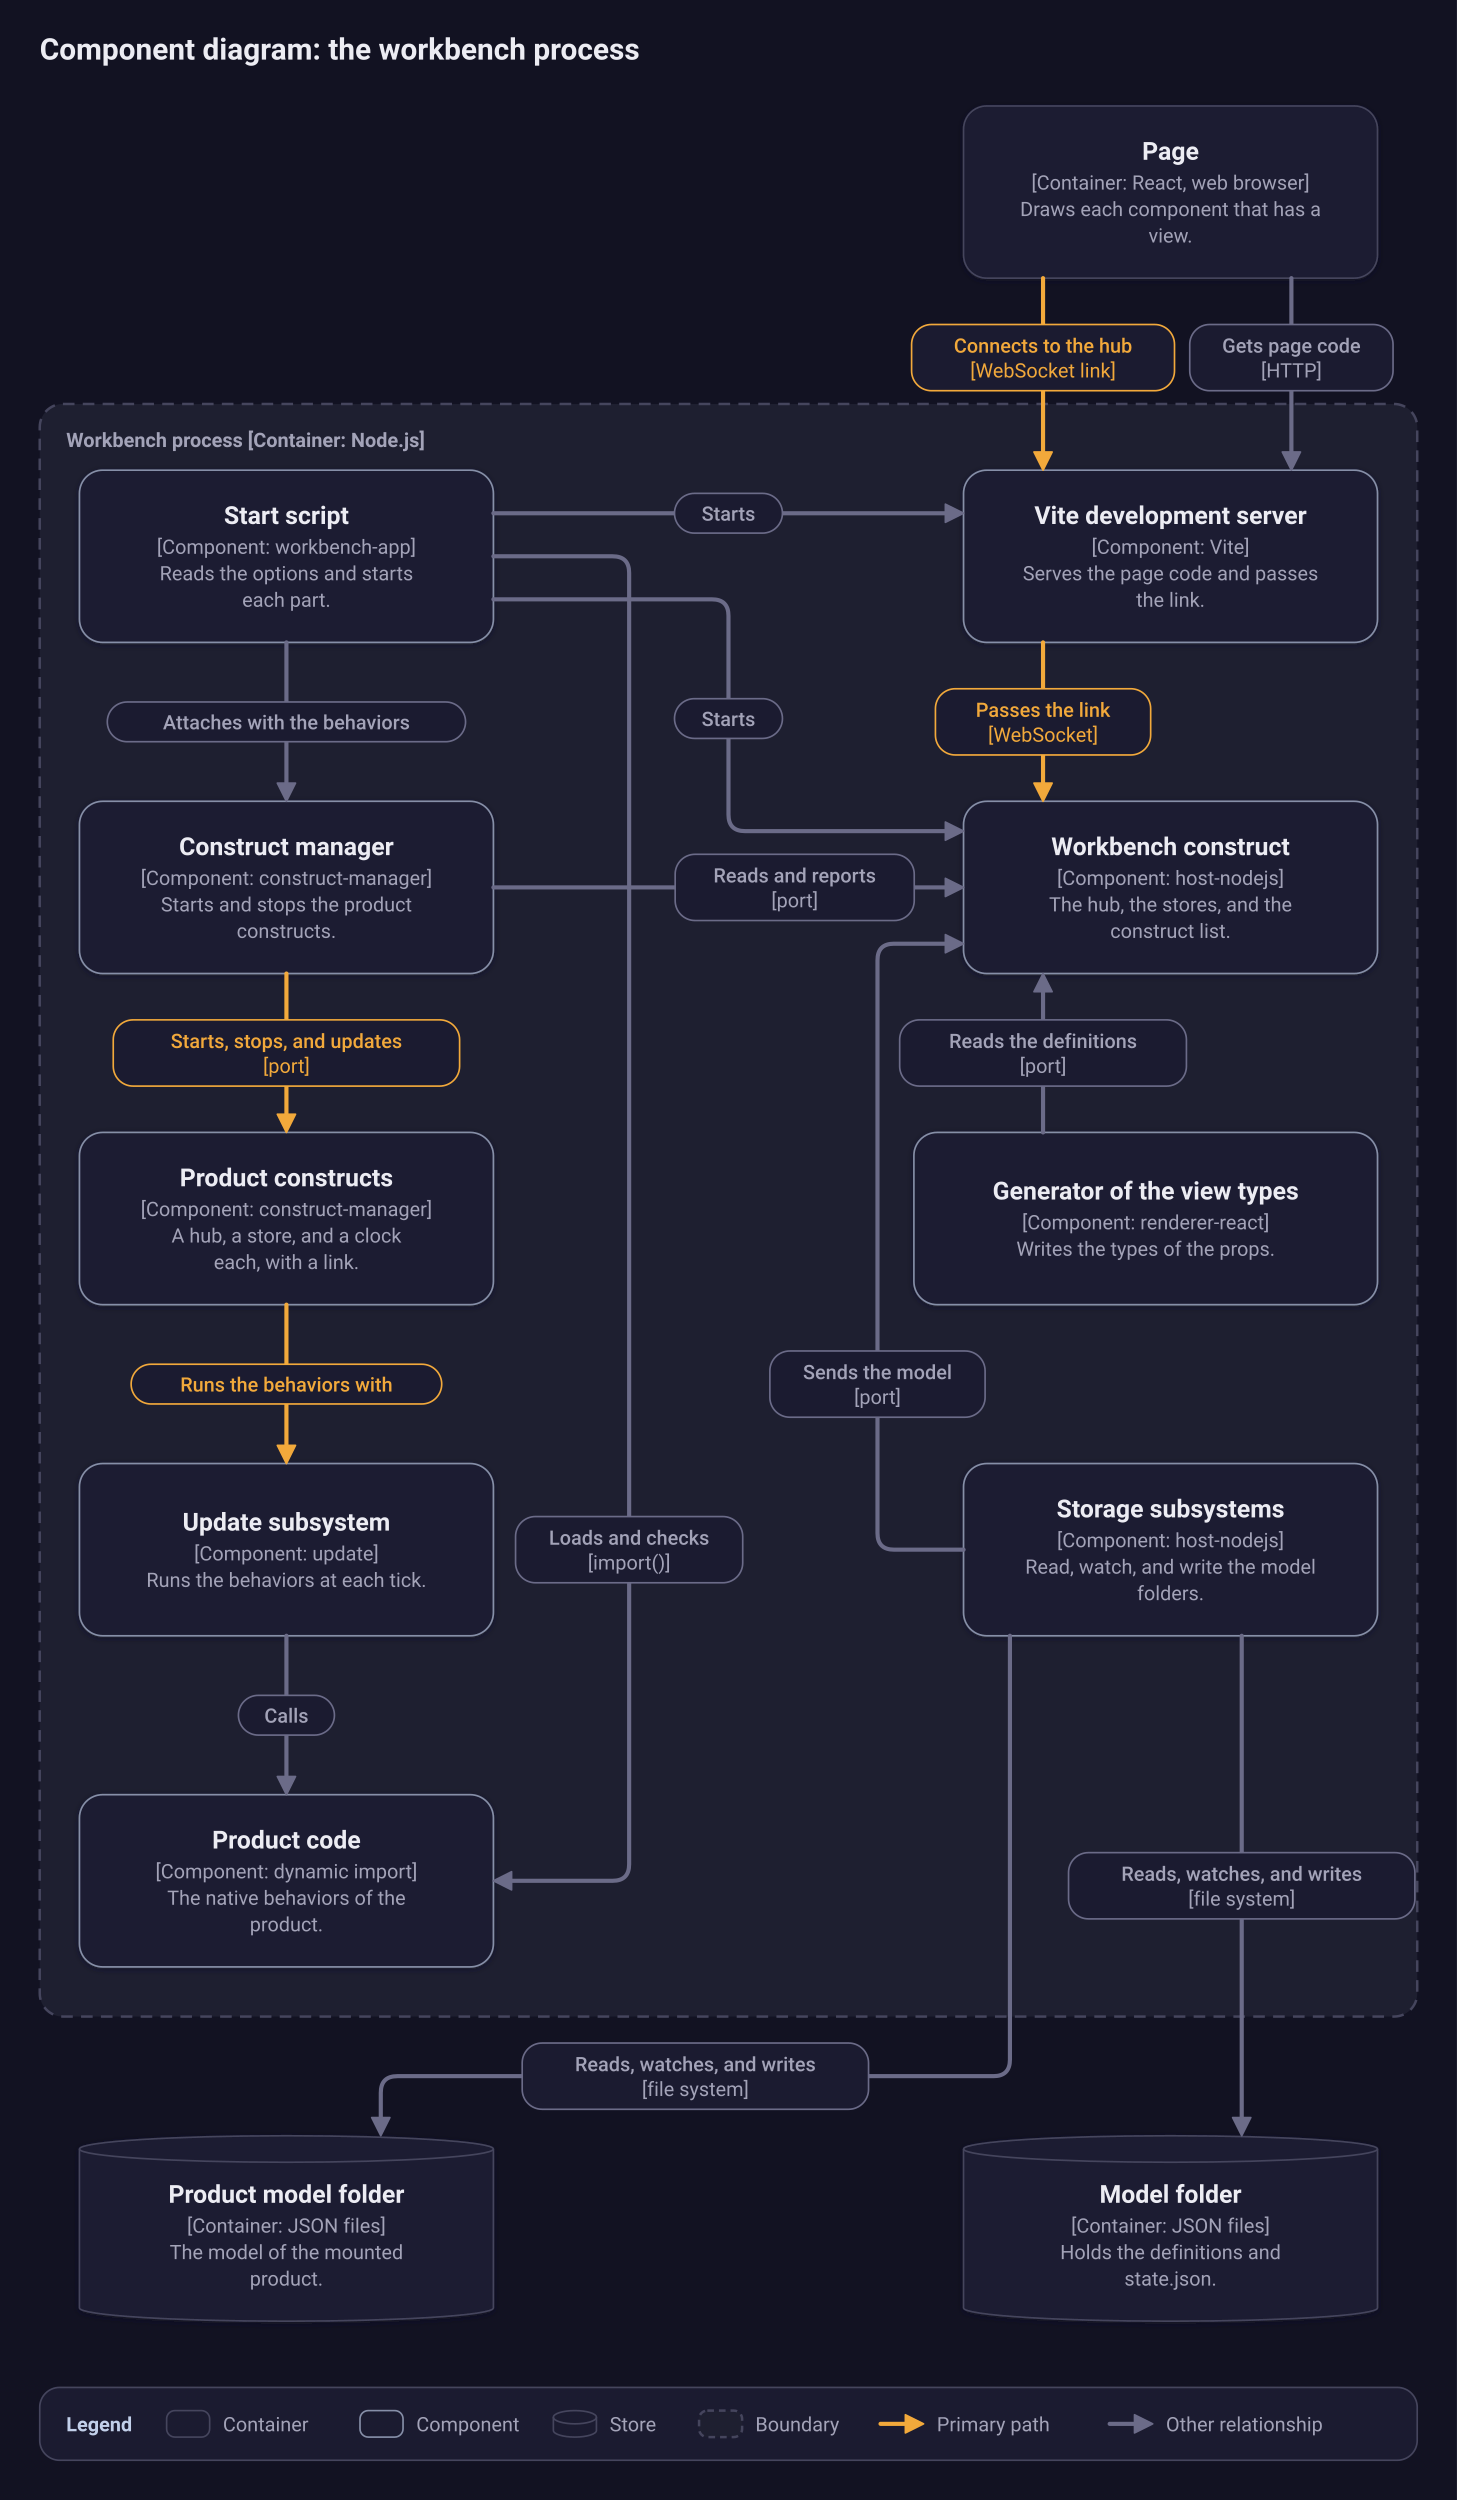
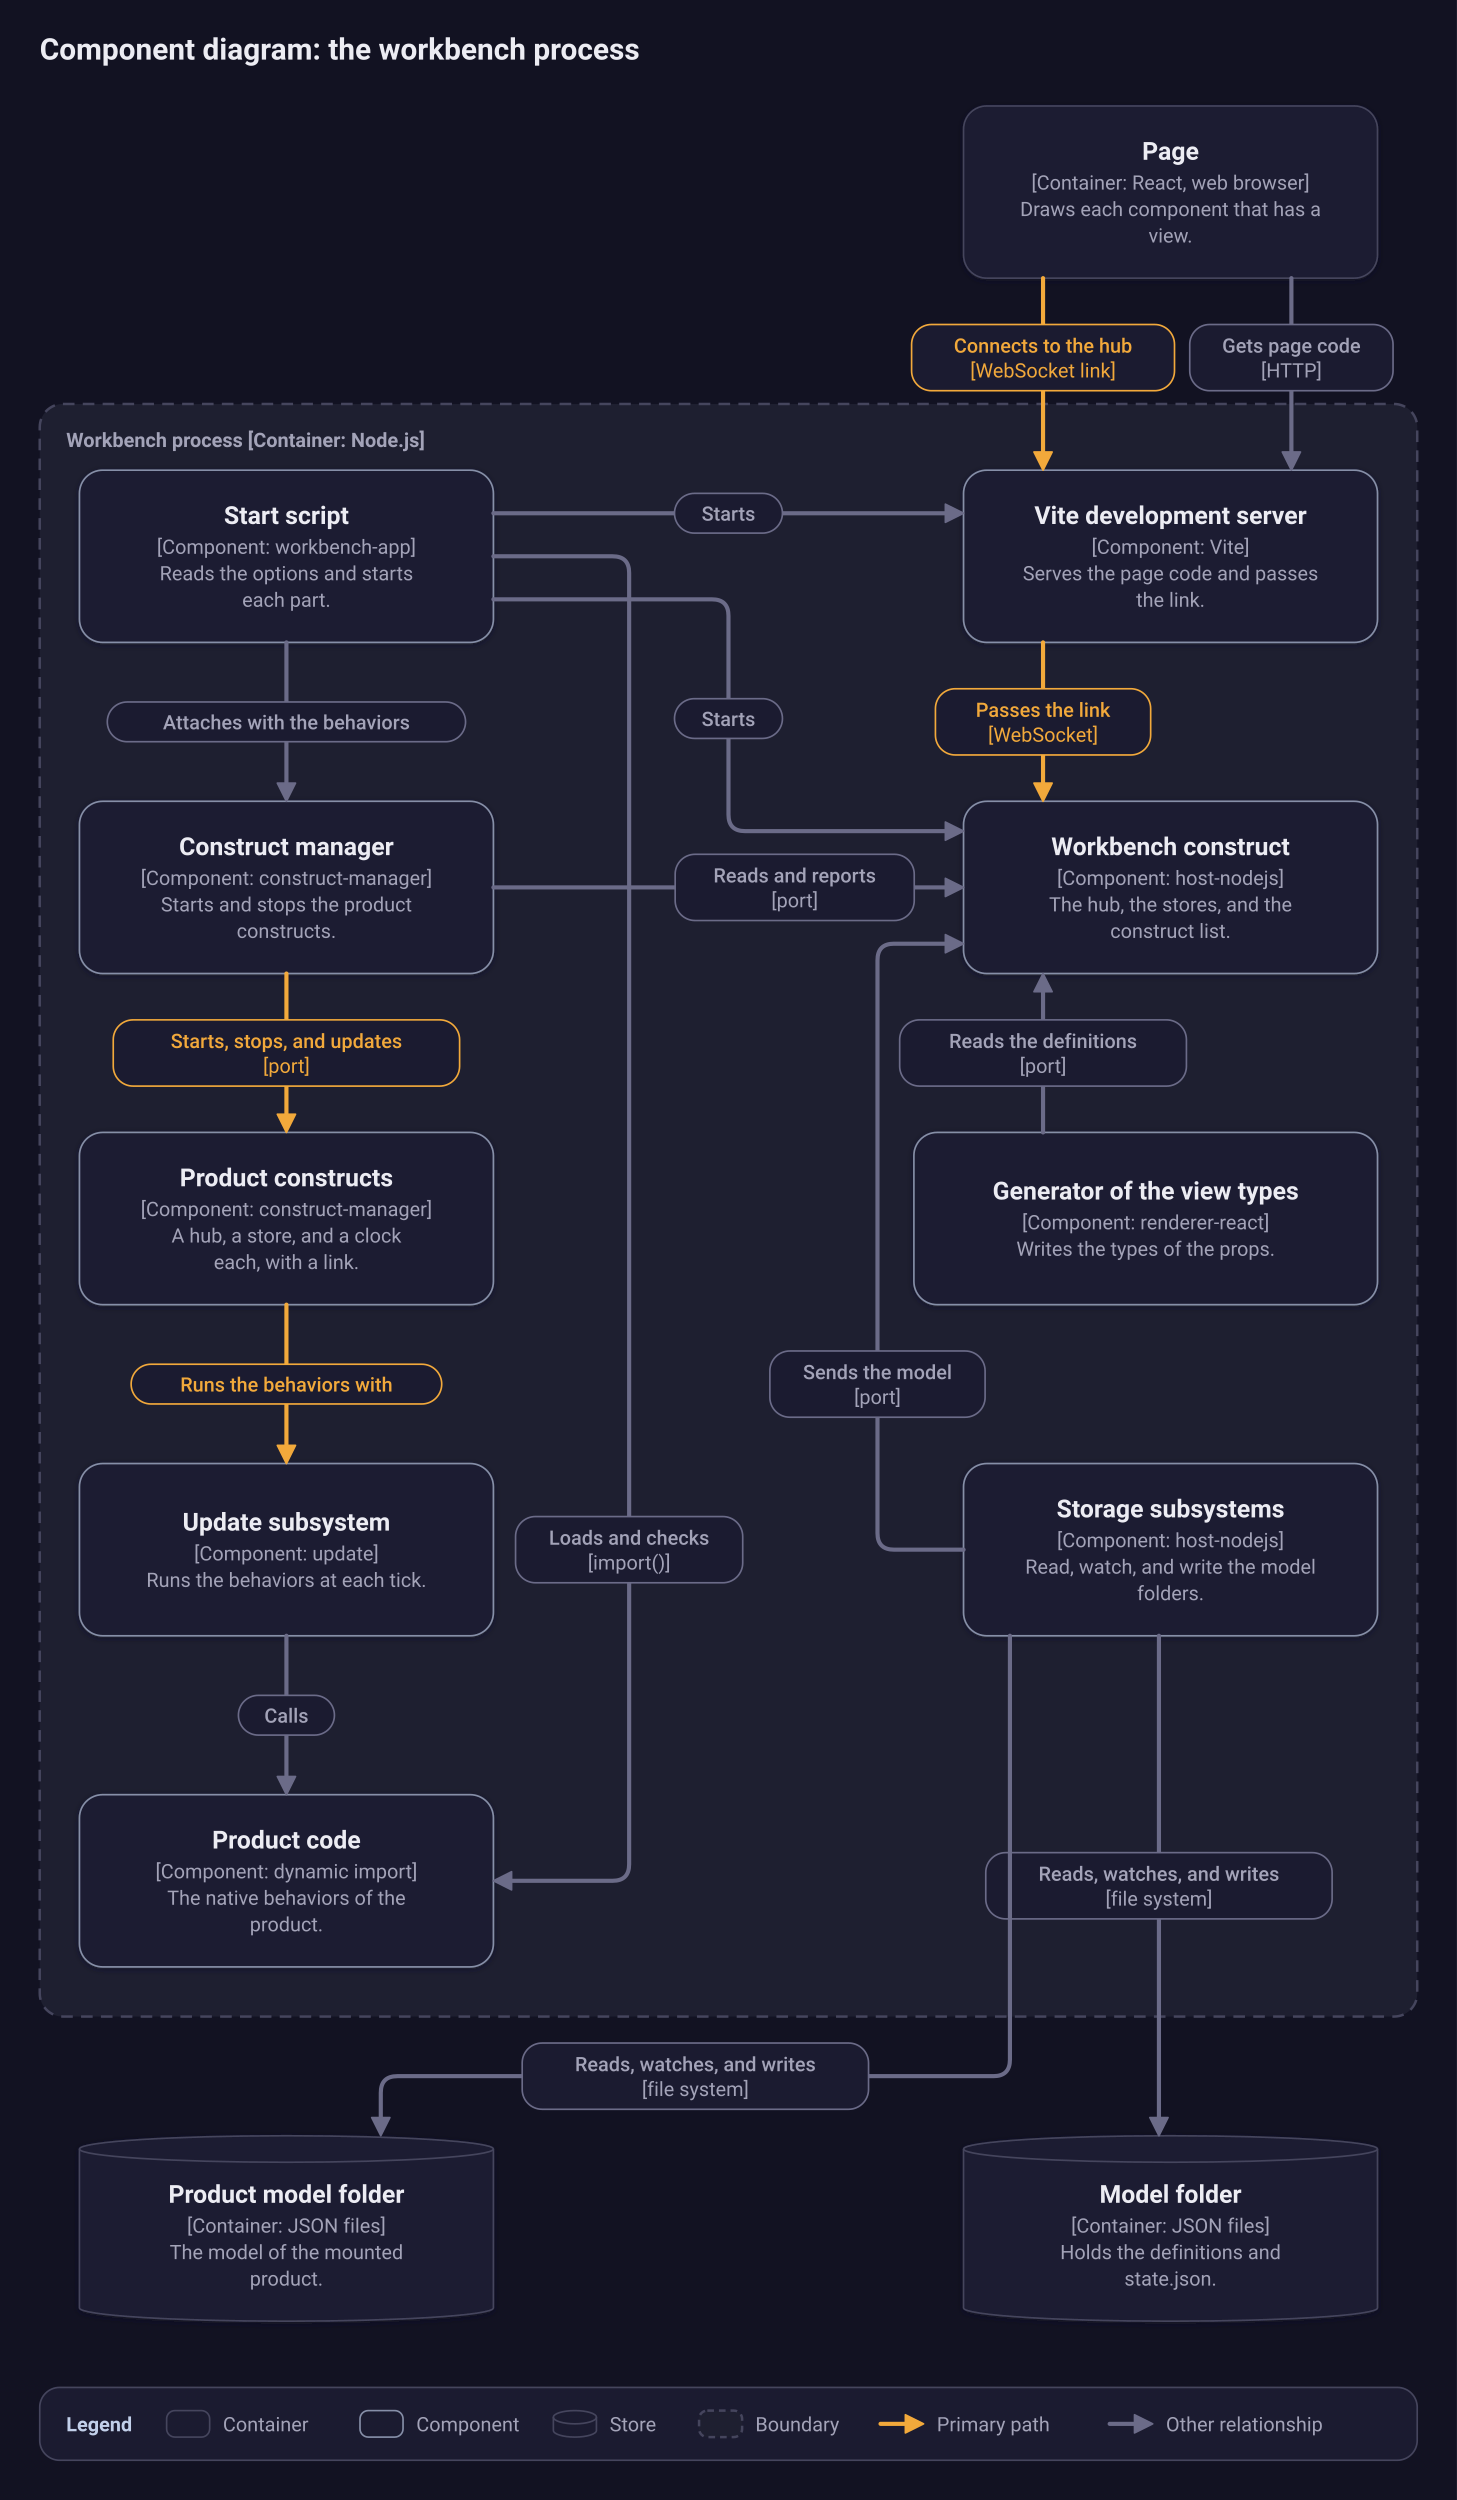
<svg xmlns="http://www.w3.org/2000/svg" viewBox="0 0 880 1510" width="880" height="1510" role="img" aria-labelledby="title desc">
  <defs>
    <filter id="shadow" x="-10%" y="-10%" width="120%" height="130%">
      <feDropShadow dx="0" dy="1" stdDeviation="2" flood-color="#17172a" flood-opacity="0.5" />
    </filter>
  </defs>
  <rect width="880" height="1510" fill="#121222" />
  <text x="24" y="36" font-family="system-ui, -apple-system, 'Segoe UI', Roboto, 'Helvetica Neue', Arial, sans-serif" font-weight="600" font-size="18" fill="#ececf3" text-anchor="start">Component diagram: the workbench process</text>
  <rect x="24" y="244" width="832" height="974" rx="14" fill="#1e1f30" stroke="#45455d" stroke-width="1.5" stroke-dasharray="7 5" />
  <text x="40" y="270" font-family="system-ui, -apple-system, 'Segoe UI', Roboto, 'Helvetica Neue', Arial, sans-serif" font-weight="600" font-size="12" fill="#a3a3b8" text-anchor="start">Workbench process [Container: Node.js]</text>
  <rect x="582" y="64" width="250" height="104" rx="14" fill="#1b1b30" stroke="#45455d" filter="url(#shadow)" />
  <text x="707" y="96.5" font-family="system-ui, -apple-system, 'Segoe UI', Roboto, 'Helvetica Neue', Arial, sans-serif" font-weight="600" font-size="15" fill="#ececf3" text-anchor="middle">Page</text>
  <text x="707" y="114.5" font-family="system-ui, -apple-system, 'Segoe UI', Roboto, 'Helvetica Neue', Arial, sans-serif" font-weight="400" font-size="12" fill="#a3a3b8" text-anchor="middle">[Container: React, web browser]</text>
  <text x="707" y="130.5" font-family="system-ui, -apple-system, 'Segoe UI', Roboto, 'Helvetica Neue', Arial, sans-serif" font-weight="400" font-size="12" fill="#a3a3b8" text-anchor="middle">Draws each component that has a</text>
  <text x="707" y="146.5" font-family="system-ui, -apple-system, 'Segoe UI', Roboto, 'Helvetica Neue', Arial, sans-serif" font-weight="400" font-size="12" fill="#a3a3b8" text-anchor="middle">view.</text>
  <rect x="582" y="284" width="250" height="104" rx="14" fill="#1b1b30" stroke="#868fa8" filter="url(#shadow)" />
  <text x="707" y="316.5" font-family="system-ui, -apple-system, 'Segoe UI', Roboto, 'Helvetica Neue', Arial, sans-serif" font-weight="600" font-size="15" fill="#ececf3" text-anchor="middle">Vite development server</text>
  <text x="707" y="334.5" font-family="system-ui, -apple-system, 'Segoe UI', Roboto, 'Helvetica Neue', Arial, sans-serif" font-weight="400" font-size="12" fill="#a3a3b8" text-anchor="middle">[Component: Vite]</text>
  <text x="707" y="350.5" font-family="system-ui, -apple-system, 'Segoe UI', Roboto, 'Helvetica Neue', Arial, sans-serif" font-weight="400" font-size="12" fill="#a3a3b8" text-anchor="middle">Serves the page code and passes</text>
  <text x="707" y="366.5" font-family="system-ui, -apple-system, 'Segoe UI', Roboto, 'Helvetica Neue', Arial, sans-serif" font-weight="400" font-size="12" fill="#a3a3b8" text-anchor="middle">the link.</text>
  <rect x="582" y="484" width="250" height="104" rx="14" fill="#1b1b30" stroke="#868fa8" filter="url(#shadow)" />
  <text x="707" y="516.5" font-family="system-ui, -apple-system, 'Segoe UI', Roboto, 'Helvetica Neue', Arial, sans-serif" font-weight="600" font-size="15" fill="#ececf3" text-anchor="middle">Workbench construct</text>
  <text x="707" y="534.5" font-family="system-ui, -apple-system, 'Segoe UI', Roboto, 'Helvetica Neue', Arial, sans-serif" font-weight="400" font-size="12" fill="#a3a3b8" text-anchor="middle">[Component: host-nodejs]</text>
  <text x="707" y="550.5" font-family="system-ui, -apple-system, 'Segoe UI', Roboto, 'Helvetica Neue', Arial, sans-serif" font-weight="400" font-size="12" fill="#a3a3b8" text-anchor="middle">The hub, the stores, and the</text>
  <text x="707" y="566.5" font-family="system-ui, -apple-system, 'Segoe UI', Roboto, 'Helvetica Neue', Arial, sans-serif" font-weight="400" font-size="12" fill="#a3a3b8" text-anchor="middle">construct list.</text>
  <rect x="552" y="684" width="280" height="104" rx="14" fill="#1b1b30" stroke="#868fa8" filter="url(#shadow)" />
  <text x="692" y="724.5" font-family="system-ui, -apple-system, 'Segoe UI', Roboto, 'Helvetica Neue', Arial, sans-serif" font-weight="600" font-size="15" fill="#ececf3" text-anchor="middle">Generator of the view types</text>
  <text x="692" y="742.5" font-family="system-ui, -apple-system, 'Segoe UI', Roboto, 'Helvetica Neue', Arial, sans-serif" font-weight="400" font-size="12" fill="#a3a3b8" text-anchor="middle">[Component: renderer-react]</text>
  <text x="692" y="758.5" font-family="system-ui, -apple-system, 'Segoe UI', Roboto, 'Helvetica Neue', Arial, sans-serif" font-weight="400" font-size="12" fill="#a3a3b8" text-anchor="middle">Writes the types of the props.</text>
  <rect x="582" y="884" width="250" height="104" rx="14" fill="#1b1b30" stroke="#868fa8" filter="url(#shadow)" />
  <text x="707" y="916.5" font-family="system-ui, -apple-system, 'Segoe UI', Roboto, 'Helvetica Neue', Arial, sans-serif" font-weight="600" font-size="15" fill="#ececf3" text-anchor="middle">Storage subsystems</text>
  <text x="707" y="934.5" font-family="system-ui, -apple-system, 'Segoe UI', Roboto, 'Helvetica Neue', Arial, sans-serif" font-weight="400" font-size="12" fill="#a3a3b8" text-anchor="middle">[Component: host-nodejs]</text>
  <text x="707" y="950.5" font-family="system-ui, -apple-system, 'Segoe UI', Roboto, 'Helvetica Neue', Arial, sans-serif" font-weight="400" font-size="12" fill="#a3a3b8" text-anchor="middle">Read, watch, and write the model</text>
  <text x="707" y="966.5" font-family="system-ui, -apple-system, 'Segoe UI', Roboto, 'Helvetica Neue', Arial, sans-serif" font-weight="400" font-size="12" fill="#a3a3b8" text-anchor="middle">folders.</text>
  <rect x="48" y="284" width="250" height="104" rx="14" fill="#1b1b30" stroke="#868fa8" filter="url(#shadow)" />
  <text x="173" y="316.5" font-family="system-ui, -apple-system, 'Segoe UI', Roboto, 'Helvetica Neue', Arial, sans-serif" font-weight="600" font-size="15" fill="#ececf3" text-anchor="middle">Start script</text>
  <text x="173" y="334.5" font-family="system-ui, -apple-system, 'Segoe UI', Roboto, 'Helvetica Neue', Arial, sans-serif" font-weight="400" font-size="12" fill="#a3a3b8" text-anchor="middle">[Component: workbench-app]</text>
  <text x="173" y="350.5" font-family="system-ui, -apple-system, 'Segoe UI', Roboto, 'Helvetica Neue', Arial, sans-serif" font-weight="400" font-size="12" fill="#a3a3b8" text-anchor="middle">Reads the options and starts</text>
  <text x="173" y="366.5" font-family="system-ui, -apple-system, 'Segoe UI', Roboto, 'Helvetica Neue', Arial, sans-serif" font-weight="400" font-size="12" fill="#a3a3b8" text-anchor="middle">each part.</text>
  <rect x="48" y="484" width="250" height="104" rx="14" fill="#1b1b30" stroke="#868fa8" filter="url(#shadow)" />
  <text x="173" y="516.5" font-family="system-ui, -apple-system, 'Segoe UI', Roboto, 'Helvetica Neue', Arial, sans-serif" font-weight="600" font-size="15" fill="#ececf3" text-anchor="middle">Construct manager</text>
  <text x="173" y="534.5" font-family="system-ui, -apple-system, 'Segoe UI', Roboto, 'Helvetica Neue', Arial, sans-serif" font-weight="400" font-size="12" fill="#a3a3b8" text-anchor="middle">[Component: construct-manager]</text>
  <text x="173" y="550.5" font-family="system-ui, -apple-system, 'Segoe UI', Roboto, 'Helvetica Neue', Arial, sans-serif" font-weight="400" font-size="12" fill="#a3a3b8" text-anchor="middle">Starts and stops the product</text>
  <text x="173" y="566.5" font-family="system-ui, -apple-system, 'Segoe UI', Roboto, 'Helvetica Neue', Arial, sans-serif" font-weight="400" font-size="12" fill="#a3a3b8" text-anchor="middle">constructs.</text>
  <rect x="48" y="684" width="250" height="104" rx="14" fill="#1b1b30" stroke="#868fa8" filter="url(#shadow)" />
  <text x="173" y="716.5" font-family="system-ui, -apple-system, 'Segoe UI', Roboto, 'Helvetica Neue', Arial, sans-serif" font-weight="600" font-size="15" fill="#ececf3" text-anchor="middle">Product constructs</text>
  <text x="173" y="734.5" font-family="system-ui, -apple-system, 'Segoe UI', Roboto, 'Helvetica Neue', Arial, sans-serif" font-weight="400" font-size="12" fill="#a3a3b8" text-anchor="middle">[Component: construct-manager]</text>
  <text x="173" y="750.5" font-family="system-ui, -apple-system, 'Segoe UI', Roboto, 'Helvetica Neue', Arial, sans-serif" font-weight="400" font-size="12" fill="#a3a3b8" text-anchor="middle">A hub, a store, and a clock</text>
  <text x="173" y="766.5" font-family="system-ui, -apple-system, 'Segoe UI', Roboto, 'Helvetica Neue', Arial, sans-serif" font-weight="400" font-size="12" fill="#a3a3b8" text-anchor="middle">each, with a link.</text>
  <rect x="48" y="884" width="250" height="104" rx="14" fill="#1b1b30" stroke="#868fa8" filter="url(#shadow)" />
  <text x="173" y="924.5" font-family="system-ui, -apple-system, 'Segoe UI', Roboto, 'Helvetica Neue', Arial, sans-serif" font-weight="600" font-size="15" fill="#ececf3" text-anchor="middle">Update subsystem</text>
  <text x="173" y="942.5" font-family="system-ui, -apple-system, 'Segoe UI', Roboto, 'Helvetica Neue', Arial, sans-serif" font-weight="400" font-size="12" fill="#a3a3b8" text-anchor="middle">[Component: update]</text>
  <text x="173" y="958.5" font-family="system-ui, -apple-system, 'Segoe UI', Roboto, 'Helvetica Neue', Arial, sans-serif" font-weight="400" font-size="12" fill="#a3a3b8" text-anchor="middle">Runs the behaviors at each tick.</text>
  <rect x="48" y="1084" width="250" height="104" rx="14" fill="#1b1b30" stroke="#868fa8" filter="url(#shadow)" />
  <text x="173" y="1116.5" font-family="system-ui, -apple-system, 'Segoe UI', Roboto, 'Helvetica Neue', Arial, sans-serif" font-weight="600" font-size="15" fill="#ececf3" text-anchor="middle">Product code</text>
  <text x="173" y="1134.5" font-family="system-ui, -apple-system, 'Segoe UI', Roboto, 'Helvetica Neue', Arial, sans-serif" font-weight="400" font-size="12" fill="#a3a3b8" text-anchor="middle">[Component: dynamic import]</text>
  <text x="173" y="1150.5" font-family="system-ui, -apple-system, 'Segoe UI', Roboto, 'Helvetica Neue', Arial, sans-serif" font-weight="400" font-size="12" fill="#a3a3b8" text-anchor="middle">The native behaviors of the</text>
  <text x="173" y="1166.5" font-family="system-ui, -apple-system, 'Segoe UI', Roboto, 'Helvetica Neue', Arial, sans-serif" font-weight="400" font-size="12" fill="#a3a3b8" text-anchor="middle">product.</text>
  <path d="M582 1298 a125 8 0 0 1 250 0 v96 a125 8 0 0 1 -250 0 z" fill="#1b1b30" stroke="#45455d" filter="url(#shadow)" />
  <path d="M582 1298 a125 8 0 0 0 250 0" fill="none" stroke="#45455d" />
  <text x="707" y="1330.5" font-family="system-ui, -apple-system, 'Segoe UI', Roboto, 'Helvetica Neue', Arial, sans-serif" font-weight="600" font-size="15" fill="#ececf3" text-anchor="middle">Model folder</text>
  <text x="707" y="1348.5" font-family="system-ui, -apple-system, 'Segoe UI', Roboto, 'Helvetica Neue', Arial, sans-serif" font-weight="400" font-size="12" fill="#a3a3b8" text-anchor="middle">[Container: JSON files]</text>
  <text x="707" y="1364.5" font-family="system-ui, -apple-system, 'Segoe UI', Roboto, 'Helvetica Neue', Arial, sans-serif" font-weight="400" font-size="12" fill="#a3a3b8" text-anchor="middle">Holds the definitions and</text>
  <text x="707" y="1380.5" font-family="system-ui, -apple-system, 'Segoe UI', Roboto, 'Helvetica Neue', Arial, sans-serif" font-weight="400" font-size="12" fill="#a3a3b8" text-anchor="middle">state.json.</text>
  <path d="M48 1298 a125 8 0 0 1 250 0 v96 a125 8 0 0 1 -250 0 z" fill="#1b1b30" stroke="#45455d" filter="url(#shadow)" />
  <path d="M48 1298 a125 8 0 0 0 250 0" fill="none" stroke="#45455d" />
  <text x="173" y="1330.5" font-family="system-ui, -apple-system, 'Segoe UI', Roboto, 'Helvetica Neue', Arial, sans-serif" font-weight="600" font-size="15" fill="#ececf3" text-anchor="middle">Product model folder</text>
  <text x="173" y="1348.5" font-family="system-ui, -apple-system, 'Segoe UI', Roboto, 'Helvetica Neue', Arial, sans-serif" font-weight="400" font-size="12" fill="#a3a3b8" text-anchor="middle">[Container: JSON files]</text>
  <text x="173" y="1364.5" font-family="system-ui, -apple-system, 'Segoe UI', Roboto, 'Helvetica Neue', Arial, sans-serif" font-weight="400" font-size="12" fill="#a3a3b8" text-anchor="middle">The model of the mounted</text>
  <text x="173" y="1380.5" font-family="system-ui, -apple-system, 'Segoe UI', Roboto, 'Helvetica Neue', Arial, sans-serif" font-weight="400" font-size="12" fill="#a3a3b8" text-anchor="middle">product.</text>
  <path d="M780 168 L780 274" fill="none" stroke="#6b6b88" stroke-width="2.5" stroke-linecap="round" stroke-linejoin="round" />
  <polygon points="780,284 774.5,273 785.5,273" fill="#6b6b88" stroke="#6b6b88" stroke-width="1" stroke-linejoin="round" />
  <rect x="718.6" y="196" width="122.8" height="40" rx="12" fill="#1b1b30" stroke="#6b6b88" />
  <text x="780" y="213" font-family="system-ui, -apple-system, 'Segoe UI', Roboto, 'Helvetica Neue', Arial, sans-serif" font-weight="500" font-size="12" fill="#a3a3b8" text-anchor="middle">Gets page code</text>
  <text x="780" y="228" font-family="system-ui, -apple-system, 'Segoe UI', Roboto, 'Helvetica Neue', Arial, sans-serif" font-weight="400" font-size="12" fill="#a3a3b8" text-anchor="middle">[HTTP]</text>
  <path d="M630 168 L630 274" fill="none" stroke="#f2a93b" stroke-width="2.5" stroke-linecap="round" stroke-linejoin="round" />
  <polygon points="630,284 624.5,273 635.5,273" fill="#f2a93b" stroke="#f2a93b" stroke-width="1" stroke-linejoin="round" />
  <rect x="550.6" y="196" width="158.8" height="40" rx="12" fill="#1b1b30" stroke="#f2a93b" />
  <text x="630" y="213" font-family="system-ui, -apple-system, 'Segoe UI', Roboto, 'Helvetica Neue', Arial, sans-serif" font-weight="500" font-size="12" fill="#f2a93b" text-anchor="middle">Connects to the hub</text>
  <text x="630" y="228" font-family="system-ui, -apple-system, 'Segoe UI', Roboto, 'Helvetica Neue', Arial, sans-serif" font-weight="400" font-size="12" fill="#f2a93b" text-anchor="middle">[WebSocket link]</text>
  <path d="M630 388 L630 474" fill="none" stroke="#f2a93b" stroke-width="2.5" stroke-linecap="round" stroke-linejoin="round" />
  <polygon points="630,484 624.5,473 635.5,473" fill="#f2a93b" stroke="#f2a93b" stroke-width="1" stroke-linejoin="round" />
  <rect x="565" y="416" width="130" height="40" rx="12" fill="#1b1b30" stroke="#f2a93b" />
  <text x="630" y="433" font-family="system-ui, -apple-system, 'Segoe UI', Roboto, 'Helvetica Neue', Arial, sans-serif" font-weight="500" font-size="12" fill="#f2a93b" text-anchor="middle">Passes the link</text>
  <text x="630" y="448" font-family="system-ui, -apple-system, 'Segoe UI', Roboto, 'Helvetica Neue', Arial, sans-serif" font-weight="400" font-size="12" fill="#f2a93b" text-anchor="middle">[WebSocket]</text>
  <path d="M298 310 L572 310" fill="none" stroke="#6b6b88" stroke-width="2.5" stroke-linecap="round" stroke-linejoin="round" />
  <polygon points="582,310 571,315.5 571,304.5" fill="#6b6b88" stroke="#6b6b88" stroke-width="1" stroke-linejoin="round" />
  <rect x="407.4" y="298" width="65.2" height="24" rx="12" fill="#1b1b30" stroke="#6b6b88" />
  <text x="440" y="314.5" font-family="system-ui, -apple-system, 'Segoe UI', Roboto, 'Helvetica Neue', Arial, sans-serif" font-weight="500" font-size="12" fill="#a3a3b8" text-anchor="middle">Starts</text>
  <path d="M298 362 L430 362 Q440 362 440 372 L440 492 Q440 502 450 502 L572 502" fill="none" stroke="#6b6b88" stroke-width="2.5" stroke-linecap="round" stroke-linejoin="round" />
  <polygon points="582,502 571,507.5 571,496.5" fill="#6b6b88" stroke="#6b6b88" stroke-width="1" stroke-linejoin="round" />
  <rect x="407.4" y="422" width="65.2" height="24" rx="12" fill="#1b1b30" stroke="#6b6b88" />
  <text x="440" y="438.5" font-family="system-ui, -apple-system, 'Segoe UI', Roboto, 'Helvetica Neue', Arial, sans-serif" font-weight="500" font-size="12" fill="#a3a3b8" text-anchor="middle">Starts</text>
  <path d="M173 388 L173 474" fill="none" stroke="#6b6b88" stroke-width="2.5" stroke-linecap="round" stroke-linejoin="round" />
  <polygon points="173,484 167.5,473 178.5,473" fill="#6b6b88" stroke="#6b6b88" stroke-width="1" stroke-linejoin="round" />
  <rect x="64.8" y="424" width="216.4" height="24" rx="12" fill="#1b1b30" stroke="#6b6b88" />
  <text x="173" y="440.5" font-family="system-ui, -apple-system, 'Segoe UI', Roboto, 'Helvetica Neue', Arial, sans-serif" font-weight="500" font-size="12" fill="#a3a3b8" text-anchor="middle">Attaches with the behaviors</text>
  <path d="M298 336 L370 336 Q380 336 380 346 L380 1126 Q380 1136 370 1136 L308 1136" fill="none" stroke="#6b6b88" stroke-width="2.5" stroke-linecap="round" stroke-linejoin="round" />
  <polygon points="298,1136 309,1130.5 309,1141.5" fill="#6b6b88" stroke="#6b6b88" stroke-width="1" stroke-linejoin="round" />
  <rect x="311.4" y="916" width="137.2" height="40" rx="12" fill="#1b1b30" stroke="#6b6b88" />
  <text x="380" y="933" font-family="system-ui, -apple-system, 'Segoe UI', Roboto, 'Helvetica Neue', Arial, sans-serif" font-weight="500" font-size="12" fill="#a3a3b8" text-anchor="middle">Loads and checks</text>
  <text x="380" y="948" font-family="system-ui, -apple-system, 'Segoe UI', Roboto, 'Helvetica Neue', Arial, sans-serif" font-weight="400" font-size="12" fill="#a3a3b8" text-anchor="middle">[import()]</text>
  <path d="M298 536 L572 536" fill="none" stroke="#6b6b88" stroke-width="2.5" stroke-linecap="round" stroke-linejoin="round" />
  <polygon points="582,536 571,541.5 571,530.5" fill="#6b6b88" stroke="#6b6b88" stroke-width="1" stroke-linejoin="round" />
  <rect x="407.8" y="516" width="144.4" height="40" rx="12" fill="#1b1b30" stroke="#6b6b88" />
  <text x="480" y="533" font-family="system-ui, -apple-system, 'Segoe UI', Roboto, 'Helvetica Neue', Arial, sans-serif" font-weight="500" font-size="12" fill="#a3a3b8" text-anchor="middle">Reads and reports</text>
  <text x="480" y="548" font-family="system-ui, -apple-system, 'Segoe UI', Roboto, 'Helvetica Neue', Arial, sans-serif" font-weight="400" font-size="12" fill="#a3a3b8" text-anchor="middle">[port]</text>
  <path d="M173 588 L173 674" fill="none" stroke="#f2a93b" stroke-width="2.5" stroke-linecap="round" stroke-linejoin="round" />
  <polygon points="173,684 167.5,673 178.5,673" fill="#f2a93b" stroke="#f2a93b" stroke-width="1" stroke-linejoin="round" />
  <rect x="68.4" y="616" width="209.2" height="40" rx="12" fill="#1b1b30" stroke="#f2a93b" />
  <text x="173" y="633" font-family="system-ui, -apple-system, 'Segoe UI', Roboto, 'Helvetica Neue', Arial, sans-serif" font-weight="500" font-size="12" fill="#f2a93b" text-anchor="middle">Starts, stops, and updates</text>
  <text x="173" y="648" font-family="system-ui, -apple-system, 'Segoe UI', Roboto, 'Helvetica Neue', Arial, sans-serif" font-weight="400" font-size="12" fill="#f2a93b" text-anchor="middle">[port]</text>
  <path d="M173 788 L173 874" fill="none" stroke="#f2a93b" stroke-width="2.5" stroke-linecap="round" stroke-linejoin="round" />
  <polygon points="173,884 167.5,873 178.5,873" fill="#f2a93b" stroke="#f2a93b" stroke-width="1" stroke-linejoin="round" />
  <rect x="79.2" y="824" width="187.6" height="24" rx="12" fill="#1b1b30" stroke="#f2a93b" />
  <text x="173" y="840.5" font-family="system-ui, -apple-system, 'Segoe UI', Roboto, 'Helvetica Neue', Arial, sans-serif" font-weight="500" font-size="12" fill="#f2a93b" text-anchor="middle">Runs the behaviors with</text>
  <path d="M173 988 L173 1074" fill="none" stroke="#6b6b88" stroke-width="2.5" stroke-linecap="round" stroke-linejoin="round" />
  <polygon points="173,1084 167.5,1073 178.5,1073" fill="#6b6b88" stroke="#6b6b88" stroke-width="1" stroke-linejoin="round" />
  <rect x="144" y="1024" width="58" height="24" rx="12" fill="#1b1b30" stroke="#6b6b88" />
  <text x="173" y="1040.5" font-family="system-ui, -apple-system, 'Segoe UI', Roboto, 'Helvetica Neue', Arial, sans-serif" font-weight="500" font-size="12" fill="#a3a3b8" text-anchor="middle">Calls</text>
  <path d="M630 684 L630 598" fill="none" stroke="#6b6b88" stroke-width="2.5" stroke-linecap="round" stroke-linejoin="round" />
  <polygon points="630,588 635.5,599 624.5,599" fill="#6b6b88" stroke="#6b6b88" stroke-width="1" stroke-linejoin="round" />
  <rect x="543.4" y="616" width="173.2" height="40" rx="12" fill="#1b1b30" stroke="#6b6b88" />
  <text x="630" y="633" font-family="system-ui, -apple-system, 'Segoe UI', Roboto, 'Helvetica Neue', Arial, sans-serif" font-weight="500" font-size="12" fill="#a3a3b8" text-anchor="middle">Reads the definitions</text>
  <text x="630" y="648" font-family="system-ui, -apple-system, 'Segoe UI', Roboto, 'Helvetica Neue', Arial, sans-serif" font-weight="400" font-size="12" fill="#a3a3b8" text-anchor="middle">[port]</text>
  <path d="M582 936 L540 936 Q530 936 530 926 L530 580 Q530 570 540 570 L572 570" fill="none" stroke="#6b6b88" stroke-width="2.5" stroke-linecap="round" stroke-linejoin="round" />
  <polygon points="582,570 571,575.5 571,564.5" fill="#6b6b88" stroke="#6b6b88" stroke-width="1" stroke-linejoin="round" />
  <rect x="465" y="816" width="130" height="40" rx="12" fill="#1b1b30" stroke="#6b6b88" />
  <text x="530" y="833" font-family="system-ui, -apple-system, 'Segoe UI', Roboto, 'Helvetica Neue', Arial, sans-serif" font-weight="500" font-size="12" fill="#a3a3b8" text-anchor="middle">Sends the model</text>
  <text x="530" y="848" font-family="system-ui, -apple-system, 'Segoe UI', Roboto, 'Helvetica Neue', Arial, sans-serif" font-weight="400" font-size="12" fill="#a3a3b8" text-anchor="middle">[port]</text>
-   <path d="M750 988 L750 1280" fill="none" stroke="#6b6b88" stroke-width="2.5" stroke-linecap="round" stroke-linejoin="round" />
-   <polygon points="750,1290 744.5,1279 755.5,1279" fill="#6b6b88" stroke="#6b6b88" stroke-width="1" stroke-linejoin="round" />
-   <rect x="645.4" y="1119" width="209.2" height="40" rx="12" fill="#1b1b30" stroke="#6b6b88" />
-   <text x="750" y="1136" font-family="system-ui, -apple-system, 'Segoe UI', Roboto, 'Helvetica Neue', Arial, sans-serif" font-weight="500" font-size="12" fill="#a3a3b8" text-anchor="middle">Reads, watches, and writes</text>
-   <text x="750" y="1151" font-family="system-ui, -apple-system, 'Segoe UI', Roboto, 'Helvetica Neue', Arial, sans-serif" font-weight="400" font-size="12" fill="#a3a3b8" text-anchor="middle">[file system]</text>
+   <path d="M700 988 L700 1280" fill="none" stroke="#6b6b88" stroke-width="2.5" stroke-linecap="round" stroke-linejoin="round" />
+   <polygon points="700,1290 694.5,1279 705.5,1279" fill="#6b6b88" stroke="#6b6b88" stroke-width="1" stroke-linejoin="round" />
+   <rect x="595.4" y="1119" width="209.2" height="40" rx="12" fill="#1b1b30" stroke="#6b6b88" />
+   <text x="700" y="1136" font-family="system-ui, -apple-system, 'Segoe UI', Roboto, 'Helvetica Neue', Arial, sans-serif" font-weight="500" font-size="12" fill="#a3a3b8" text-anchor="middle">Reads, watches, and writes</text>
+   <text x="700" y="1151" font-family="system-ui, -apple-system, 'Segoe UI', Roboto, 'Helvetica Neue', Arial, sans-serif" font-weight="400" font-size="12" fill="#a3a3b8" text-anchor="middle">[file system]</text>
  <path d="M610 988 L610 1244 Q610 1254 600 1254 L240 1254 Q230 1254 230 1264 L230 1280" fill="none" stroke="#6b6b88" stroke-width="2.5" stroke-linecap="round" stroke-linejoin="round" />
  <polygon points="230,1290 224.5,1279 235.5,1279" fill="#6b6b88" stroke="#6b6b88" stroke-width="1" stroke-linejoin="round" />
  <rect x="315.4" y="1234" width="209.2" height="40" rx="12" fill="#1b1b30" stroke="#6b6b88" />
  <text x="420" y="1251" font-family="system-ui, -apple-system, 'Segoe UI', Roboto, 'Helvetica Neue', Arial, sans-serif" font-weight="500" font-size="12" fill="#a3a3b8" text-anchor="middle">Reads, watches, and writes</text>
  <text x="420" y="1266" font-family="system-ui, -apple-system, 'Segoe UI', Roboto, 'Helvetica Neue', Arial, sans-serif" font-weight="400" font-size="12" fill="#a3a3b8" text-anchor="middle">[file system]</text>
  <rect x="24" y="1442" width="832" height="44" rx="12" fill="#1b1b30" stroke="#45455d" />
  <text x="40" y="1468.5" font-family="system-ui, -apple-system, 'Segoe UI', Roboto, 'Helvetica Neue', Arial, sans-serif" font-weight="600" font-size="12" fill="#c2d0ea" text-anchor="start">Legend</text>
  <rect x="100.64" y="1456" width="26" height="16" rx="5" fill="#1b1b30" stroke="#45455d" />
  <text x="134.64" y="1468.5" font-family="system-ui, -apple-system, 'Segoe UI', Roboto, 'Helvetica Neue', Arial, sans-serif" font-weight="400" font-size="12" fill="#a3a3b8" text-anchor="start">Container</text>
  <rect x="217.44" y="1456" width="26" height="16" rx="5" fill="#1b1b30" stroke="#868fa8" />
  <text x="251.44" y="1468.5" font-family="system-ui, -apple-system, 'Segoe UI', Roboto, 'Helvetica Neue', Arial, sans-serif" font-weight="400" font-size="12" fill="#a3a3b8" text-anchor="start">Component</text>
  <path d="M334.24 1460 a13 4 0 0 1 26 0 v8 a13 4 0 0 1 -26 0 z" fill="#1b1b30" stroke="#45455d" />
  <path d="M334.24 1460 a13 4 0 0 0 26 0" fill="none" stroke="#45455d" />
  <text x="368.24" y="1468.5" font-family="system-ui, -apple-system, 'Segoe UI', Roboto, 'Helvetica Neue', Arial, sans-serif" font-weight="400" font-size="12" fill="#a3a3b8" text-anchor="start">Store</text>
  <rect x="422.24" y="1456" width="26" height="16" rx="5" fill="#1e1f30" stroke="#45455d" stroke-width="1.5" stroke-dasharray="4 3" />
  <text x="456.24" y="1468.5" font-family="system-ui, -apple-system, 'Segoe UI', Roboto, 'Helvetica Neue', Arial, sans-serif" font-weight="400" font-size="12" fill="#a3a3b8" text-anchor="start">Boundary</text>
  <path d="M531.84 1464 L547.84 1464" stroke="#f2a93b" stroke-width="2.5" stroke-linecap="round" />
  <polygon points="557.84,1464 546.84,1469.5 546.84,1458.5" fill="#f2a93b" stroke="#f2a93b" stroke-width="1" stroke-linejoin="round" />
  <text x="565.84" y="1468.5" font-family="system-ui, -apple-system, 'Segoe UI', Roboto, 'Helvetica Neue', Arial, sans-serif" font-weight="400" font-size="12" fill="#a3a3b8" text-anchor="start">Primary path</text>
  <path d="M670.24 1464 L686.24 1464" stroke="#6b6b88" stroke-width="2.5" stroke-linecap="round" />
  <polygon points="696.24,1464 685.24,1469.5 685.24,1458.5" fill="#6b6b88" stroke="#6b6b88" stroke-width="1" stroke-linejoin="round" />
  <text x="704.24" y="1468.5" font-family="system-ui, -apple-system, 'Segoe UI', Roboto, 'Helvetica Neue', Arial, sans-serif" font-weight="400" font-size="12" fill="#a3a3b8" text-anchor="start">Other relationship</text>
</svg>
